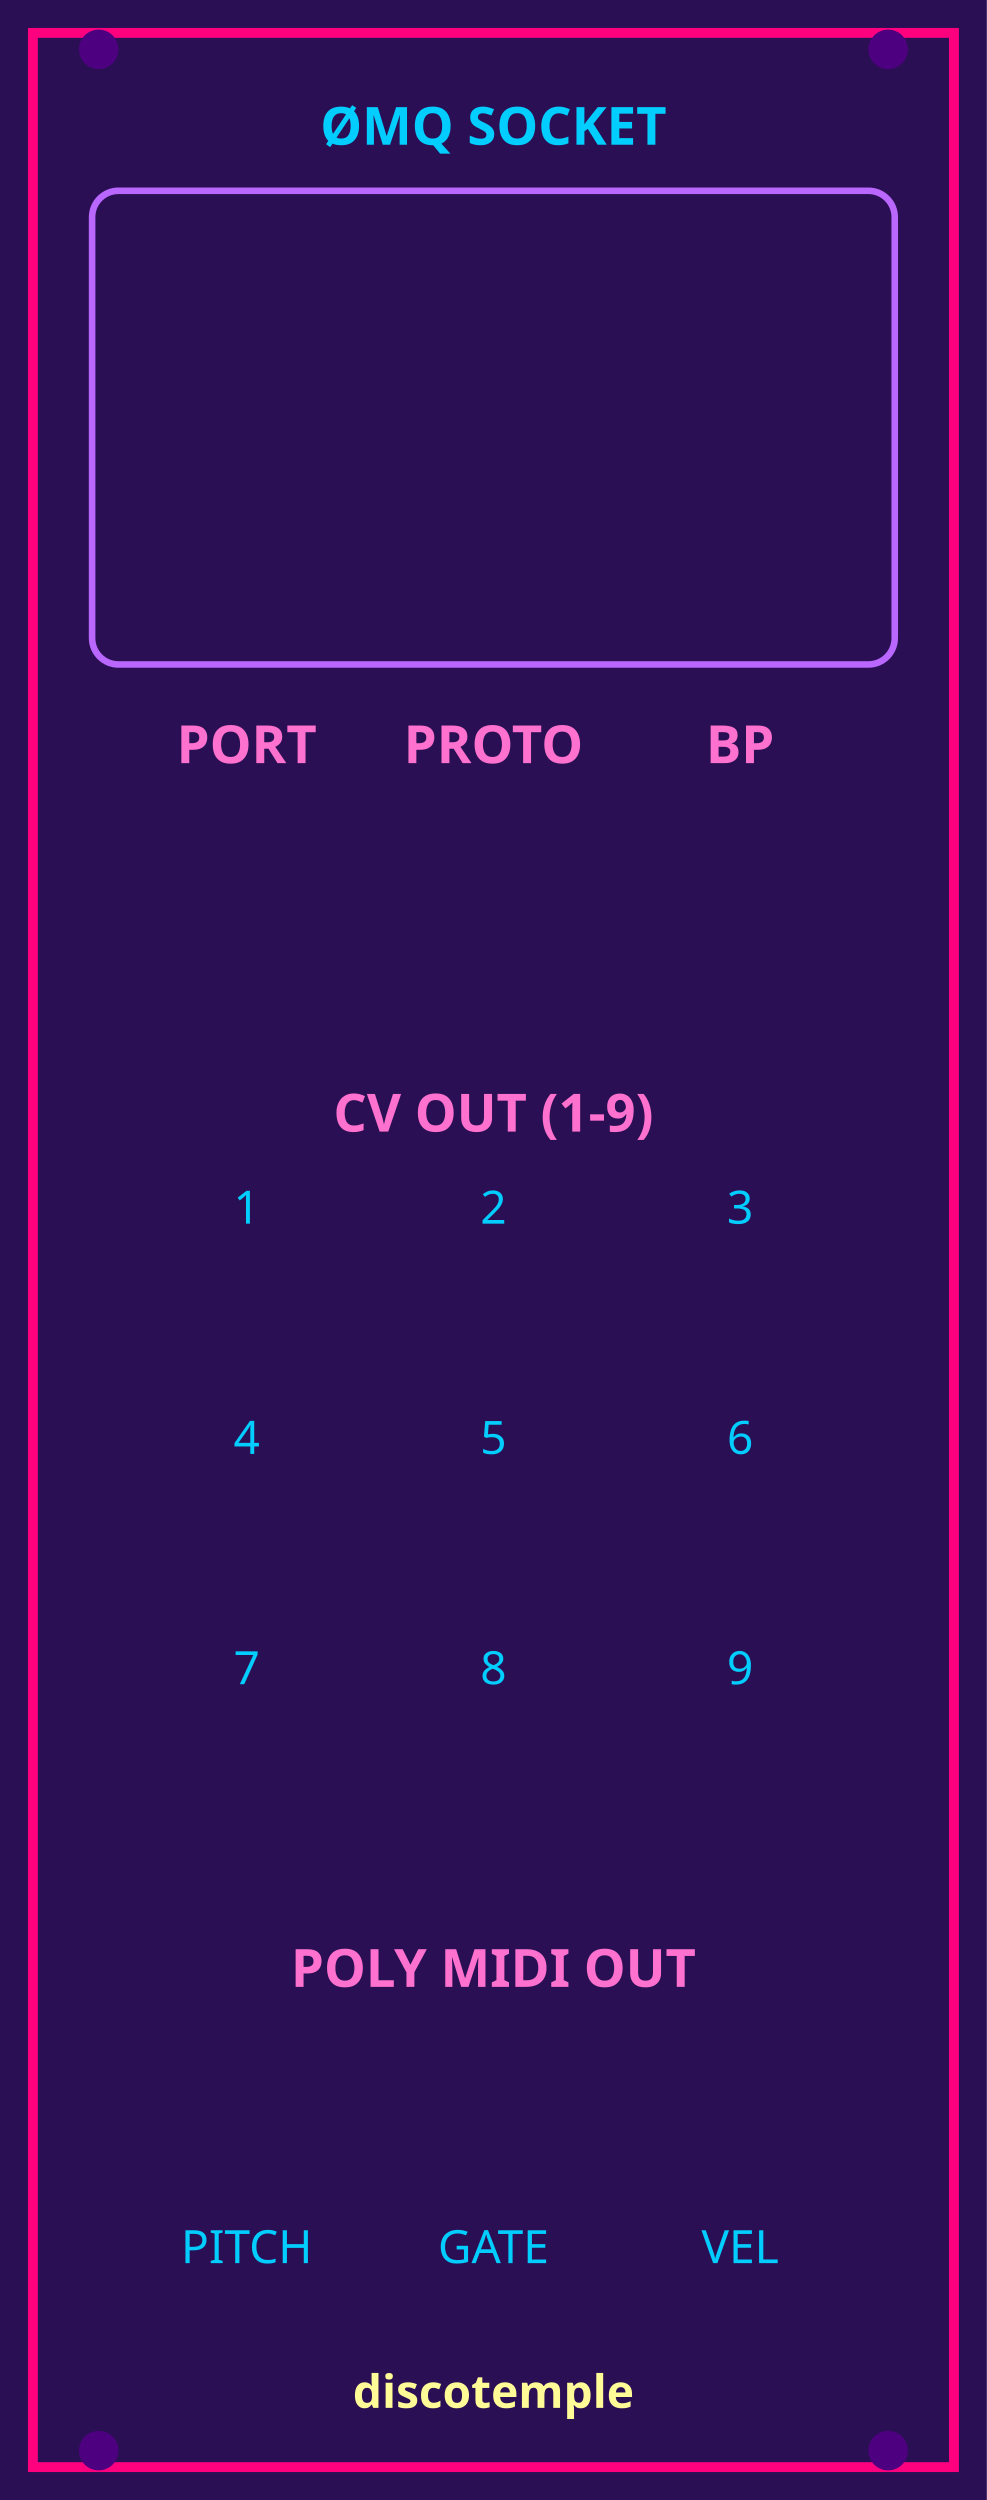
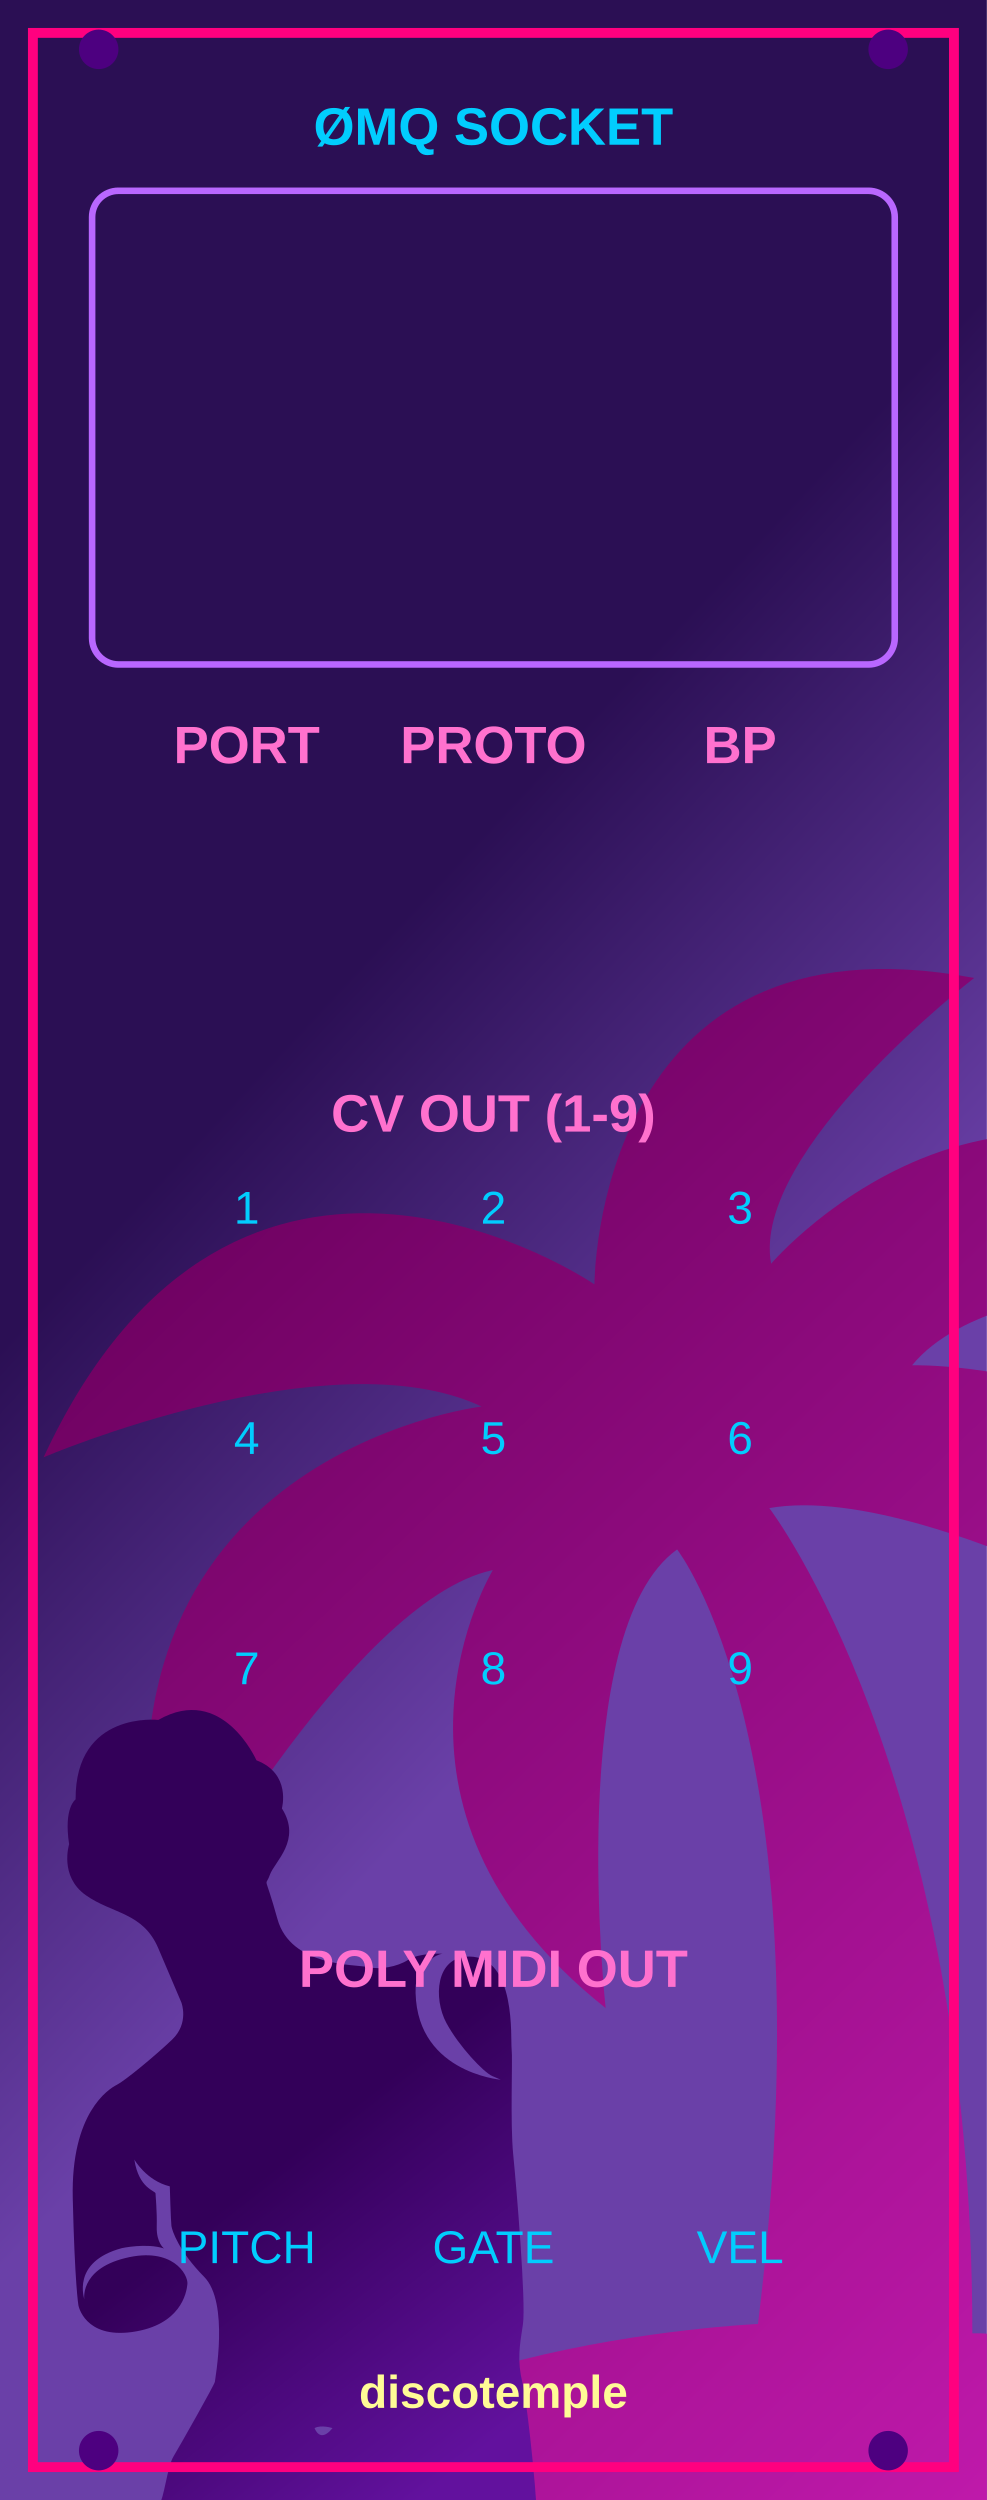
- <svg xmlns="http://www.w3.org/2000/svg" width="150" height="380" viewBox="0 0 150 380">
-   <rect width="150" height="380" fill="#2b0f54" />
-   <rect x="5" y="5" width="140" height="370" fill="none" stroke="#ff007f" stroke-width="1.5" />
-   <rect x="14" y="29" width="122" height="72" fill="none" stroke="#b967ff" stroke-width="1" rx="4" />
-   <text x="75" y="22" fill="#01cdfe" font-family="sans-serif" font-size="8" text-anchor="middle" font-weight="bold">ØMQ SOCKET</text>
-   <text x="37.5" y="116" fill="#ff71ce" font-family="sans-serif" font-size="8" text-anchor="middle" font-weight="bold">PORT</text>
-   <text x="75" y="116" fill="#ff71ce" font-family="sans-serif" font-size="8" text-anchor="middle" font-weight="bold">PROTO</text>
-   <text x="112.5" y="116" fill="#ff71ce" font-family="sans-serif" font-size="8" text-anchor="middle" font-weight="bold">BP</text>
-   <text x="75" y="172" fill="#ff71ce" font-family="sans-serif" font-size="8" text-anchor="middle" font-weight="bold">CV OUT (1-9)</text>
-   <text x="37.5" y="186" fill="#01cdfe" font-family="sans-serif" font-size="7" text-anchor="middle">1</text>
-   <text x="75" y="186" fill="#01cdfe" font-family="sans-serif" font-size="7" text-anchor="middle">2</text>
-   <text x="112.5" y="186" fill="#01cdfe" font-family="sans-serif" font-size="7" text-anchor="middle">3</text>
-   <text x="37.5" y="221" fill="#01cdfe" font-family="sans-serif" font-size="7" text-anchor="middle">4</text>
-   <text x="75" y="221" fill="#01cdfe" font-family="sans-serif" font-size="7" text-anchor="middle">5</text>
-   <text x="112.5" y="221" fill="#01cdfe" font-family="sans-serif" font-size="7" text-anchor="middle">6</text>
-   <text x="37.5" y="256" fill="#01cdfe" font-family="sans-serif" font-size="7" text-anchor="middle">7</text>
-   <text x="75" y="256" fill="#01cdfe" font-family="sans-serif" font-size="7" text-anchor="middle">8</text>
-   <text x="112.5" y="256" fill="#01cdfe" font-family="sans-serif" font-size="7" text-anchor="middle">9</text>
-   <text x="75" y="302" fill="#ff71ce" font-family="sans-serif" font-size="8" text-anchor="middle" font-weight="bold">POLY MIDI OUT</text>
-   <text x="37.5" y="344" fill="#01cdfe" font-family="sans-serif" font-size="7" text-anchor="middle">PITCH</text>
-   <text x="75" y="344" fill="#01cdfe" font-family="sans-serif" font-size="7" text-anchor="middle">GATE</text>
-   <text x="112.5" y="344" fill="#01cdfe" font-family="sans-serif" font-size="7" text-anchor="middle">VEL</text>
-   <text x="75" y="366" fill="#fffb96" font-family="sans-serif" font-size="7" text-anchor="middle" font-weight="bold">discotemple</text>
-   <circle cx="15" cy="7.5" r="3" fill="#4d0080" />
-   <circle cx="135" cy="7.5" r="3" fill="#4d0080" />
-   <circle cx="15" cy="372.5" r="3" fill="#4d0080" />
-   <circle cx="135" cy="372.5" r="3" fill="#4d0080" />
+ <svg xmlns="http://www.w3.org/2000/svg" width="100%" height="100%" viewBox="0 0 150 380" version="1.1" xml:space="preserve" style="fill-rule:evenodd;clip-rule:evenodd;">
+   <rect x="0" y="0" width="150" height="380" style="fill:url(#_Linear1);" />
+   <clipPath id="_clip2">
+     <rect x="0" y="142.351" width="150" height="237.649" />
+   </clipPath>
+   <g clip-path="url(#_clip2)">
+     <path d="M149.225,354.668l-1.429,0c0,-85.157 -30.864,-125.439 -30.864,-125.439c26.287,-4.577 80.579,29.435 80.579,29.435c-1.429,-52.573 -58.871,-51.144 -58.871,-51.144c13.997,-17.145 65.723,-12.29 65.723,-12.29c-47.44,-49.715 -87.154,-3.148 -87.154,-3.148c-3.148,-17.145 30.864,-43.431 30.864,-43.431c-57.719,-10.872 -57.719,46.569 -57.719,46.569c0,0 -54.293,-37.148 -83.728,26.287c0,0 43.431,-18.574 66.583,-7.713c0,0 -65.154,7.713 -48.009,80.579c0,0 28.006,-51.144 49.715,-55.722c0,0 -21.722,35.719 17.145,66.583c0,0 -6.284,-57.442 10.861,-69.718c0,0 23.15,29.435 12.29,117.727c0,0 -69.718,3.148 -77.444,33.999l178.595,0c-0.279,0 -14.276,-29.435 -67.14,-32.57l0.004,-0.005Z" style="fill:url(#_Linear3);fill-rule:nonzero;" />
+   </g>
+   <path d="M38.981,267.569c5.34,2.027 3.867,7.305 3.867,7.305c3.07,4.849 -1.105,8.04 -1.841,10.127c-0.738,2.084 -0.861,-0.616 1.165,6.687c2.025,7.303 11.843,6.875 13.686,7.303c1.841,0.43 4.479,0 6.198,-1.103c1.719,-1.107 5.214,-0.921 5.214,-0.921c-2.822,0.43 -4.088,4.749 -4.088,4.749c-0.556,13.271 12.928,14.399 12.928,14.399l-1.287,-0.556c-1.291,-0.554 -5.043,-4.485 -6.976,-8.073c-1.989,-3.69 -1.68,-10.125 3.477,-10.092c7.204,0.043 6.259,12.579 6.443,14.052c0.184,1.473 -0.244,11.17 0.244,16.078c0.492,4.908 1.965,22.524 1.473,25.778c-0.49,3.252 -0.919,5.402 -0.058,8.96c0.855,3.562 2.578,21.173 2.089,21.047c-0.492,-0.124 -1.965,0 -8.9,0.676c-6.937,0.673 -8.78,2.82 -11.6,3.435c-2.826,0.614 -6.138,0.985 -7.551,1.593c-1.409,0.616 -5.582,2.392 -7.852,2.948c-2.272,0.556 -5.892,2.089 -6.997,2.64c-1.105,0.552 -2.762,1.469 -3.927,1.96c-1.165,0.49 -4.789,1.103 -6.014,1.163c-1.227,0.062 -2.64,0.735 -3.683,0.921c-1.043,0.182 -5.954,3.438 -5.954,3.438c-0.368,-9.854 4.421,-20.441 5.156,-21.361c0.735,-0.919 1.242,-5.801 2.163,-7.315c0.919,-1.52 6.305,-11.048 6.305,-11.372c0,-0.322 2.233,-12.048 -1.634,-15.959c-3.865,-3.913 -4.877,-7.042 -4.97,-7.734c-0.093,-0.686 -0.248,-6.014 -0.248,-6.014c-3.588,-0.874 -5.392,-4.076 -5.392,-4.076c0.69,4.466 3.223,4.725 3.223,5.156c0,0.432 0.246,2.609 0.184,5.063c-0.06,2.456 1.105,3.297 1.105,3.297c-0.079,-0.031 0.564,0.186 0,0c-2.669,-0.874 -6.421,-0.048 -6.421,-0.048c-7.749,2.103 -5.669,7.706 -5.669,7.889c0,0.184 -0.981,-4.603 6.198,-6.381c7.181,-1.779 9.575,2.514 9.451,3.927c-0.124,1.411 -1.041,6.259 -8.348,7.305c-7.303,1.041 -8.222,-4.051 -8.222,-4.051c0,0 -0.554,-3.254 -0.859,-16.264c-0.306,-13.011 5.462,-16.63 6.689,-17.246c1.227,-0.616 5.768,-4.355 8.408,-6.873c2.638,-2.514 1.413,-5.646 1.413,-5.646c0,0 -1.165,-2.698 -3.5,-8.222c-2.334,-5.524 -6.997,-5.218 -11.046,-8.102c-4.051,-2.884 -2.516,-7.73 -2.516,-7.73c-0.859,-5.586 0.983,-6.813 0.983,-6.813c-0.062,-13.5 12.581,-12.087 12.581,-12.087c9.751,-5.584 14.909,6.144 14.909,6.144Zm8.836,101.501c0,0 0.789,2.421 2.723,0c0.002,0 -1.739,-0.554 -2.723,0Z" style="fill:url(#_Linear4);fill-rule:nonzero;" />
+   <rect x="5" y="5" width="140" height="370" style="fill:none;stroke:#ff007f;stroke-width:1.5px;" />
+   <path d="M136,33l0,64c0,2.208 -1.792,4 -4,4l-114,0c-2.208,0 -4,-1.792 -4,-4l0,-64c0,-2.208 1.792,-4 4,-4l114,0c2.208,0 4,1.792 4,4Z" style="fill:none;stroke:#b967ff;stroke-width:1px;" />
+   <text x="47.666px" y="22px" style="font-family:'Arial-BoldMT', 'Arial', sans-serif;font-weight:700;font-size:8px;fill:#01cdfe;">ØMQ SOCKET</text>
+   <text x="26.389px" y="116px" style="font-family:'Arial-BoldMT', 'Arial', sans-serif;font-weight:700;font-size:8px;fill:#ff71ce;">PORT</text>
+   <text x="60.85px" y="116px" style="font-family:'Arial-BoldMT', 'Arial', sans-serif;font-weight:700;font-size:8px;fill:#ff71ce;">PROT<tspan x="82.928px " y="116px ">O</tspan>
+   </text>
+   <text x="106.943px" y="116px" style="font-family:'Arial-BoldMT', 'Arial', sans-serif;font-weight:700;font-size:8px;fill:#ff71ce;">BP</text>
+   <text x="50.332px" y="172px" style="font-family:'Arial-BoldMT', 'Arial', sans-serif;font-weight:700;font-size:8px;fill:#ff71ce;">CV OUT (1-9)</text>
+   <text x="35.553px" y="186px" style="font-family:'ArialMT', 'Arial', sans-serif;font-size:7px;fill:#01cdfe;">1</text>
+   <text x="73.053px" y="186px" style="font-family:'ArialMT', 'Arial', sans-serif;font-size:7px;fill:#01cdfe;">2</text>
+   <text x="110.553px" y="186px" style="font-family:'ArialMT', 'Arial', sans-serif;font-size:7px;fill:#01cdfe;">3</text>
+   <text x="35.553px" y="221px" style="font-family:'ArialMT', 'Arial', sans-serif;font-size:7px;fill:#01cdfe;">4</text>
+   <text x="73.053px" y="221px" style="font-family:'ArialMT', 'Arial', sans-serif;font-size:7px;fill:#01cdfe;">5</text>
+   <text x="110.553px" y="221px" style="font-family:'ArialMT', 'Arial', sans-serif;font-size:7px;fill:#01cdfe;">6</text>
+   <text x="35.553px" y="256px" style="font-family:'ArialMT', 'Arial', sans-serif;font-size:7px;fill:#01cdfe;">7</text>
+   <text x="73.053px" y="256px" style="font-family:'ArialMT', 'Arial', sans-serif;font-size:7px;fill:#01cdfe;">8</text>
+   <text x="110.553px" y="256px" style="font-family:'ArialMT', 'Arial', sans-serif;font-size:7px;fill:#01cdfe;">9</text>
+   <text x="45.439px" y="302px" style="font-family:'Arial-BoldMT', 'Arial', sans-serif;font-weight:700;font-size:8px;fill:#ff71ce;">POL<tspan x="61.15px 66.342px 68.564px " y="302px 302px 302px ">Y M</tspan>IDI OUT</text>
+   <text x="27px" y="344px" style="font-family:'ArialMT', 'Arial', sans-serif;font-size:7px;fill:#01cdfe;">PITCH</text>
+   <text x="65.73px" y="344px" style="font-family:'ArialMT', 'Arial', sans-serif;font-size:7px;fill:#01cdfe;">GA<tspan x="75.325px 79.601px " y="344px 344px ">TE</tspan>
+   </text>
+   <text x="105.885px" y="344px" style="font-family:'ArialMT', 'Arial', sans-serif;font-size:7px;fill:#01cdfe;">VEL</text>
+   <text x="54.578px" y="366px" style="font-family:'Arial-BoldMT', 'Arial', sans-serif;font-weight:700;font-size:7px;fill:#fffb96;">discotemple</text>
+   <circle cx="15" cy="7.5" r="3" style="fill:#4d0080;" />
+   <circle cx="135" cy="7.5" r="3" style="fill:#4d0080;" />
+   <circle cx="15" cy="372.5" r="3" style="fill:#4d0080;" />
+   <circle cx="135" cy="372.5" r="3" style="fill:#4d0080;" />
+   <defs>
+     <linearGradient id="_Linear1" x1="0" y1="0" x2="1" y2="0" gradientUnits="userSpaceOnUse" gradientTransform="matrix(69.66364,65.41336,-65.41336,69.66364,0,204.8471)">
+       <stop offset="0" style="stop-color:#2b0f54;stop-opacity:1" />
+       <stop offset="1" style="stop-color:#6a40a8;stop-opacity:1" />
+     </linearGradient>
+     <linearGradient id="_Linear3" x1="0" y1="0" x2="1" y2="0" gradientUnits="userSpaceOnUse" gradientTransform="matrix(201.5371,211.0228,-211.0228,201.5371,9.383373,181.9652)">
+       <stop offset="0" style="stop-color:#6a005d;stop-opacity:1" />
+       <stop offset="1" style="stop-color:#d01eba;stop-opacity:1" />
+     </linearGradient>
+     <linearGradient id="_Linear4" x1="0" y1="0" x2="1" y2="0" gradientUnits="userSpaceOnUse" gradientTransform="matrix(-32.76756,-42.05656,42.05656,-32.76756,72.4086,373.0566)">
+       <stop offset="0" style="stop-color:#62119e;stop-opacity:1" />
+       <stop offset="1" style="stop-color:#330059;stop-opacity:1" />
+     </linearGradient>
+   </defs>
</svg>
